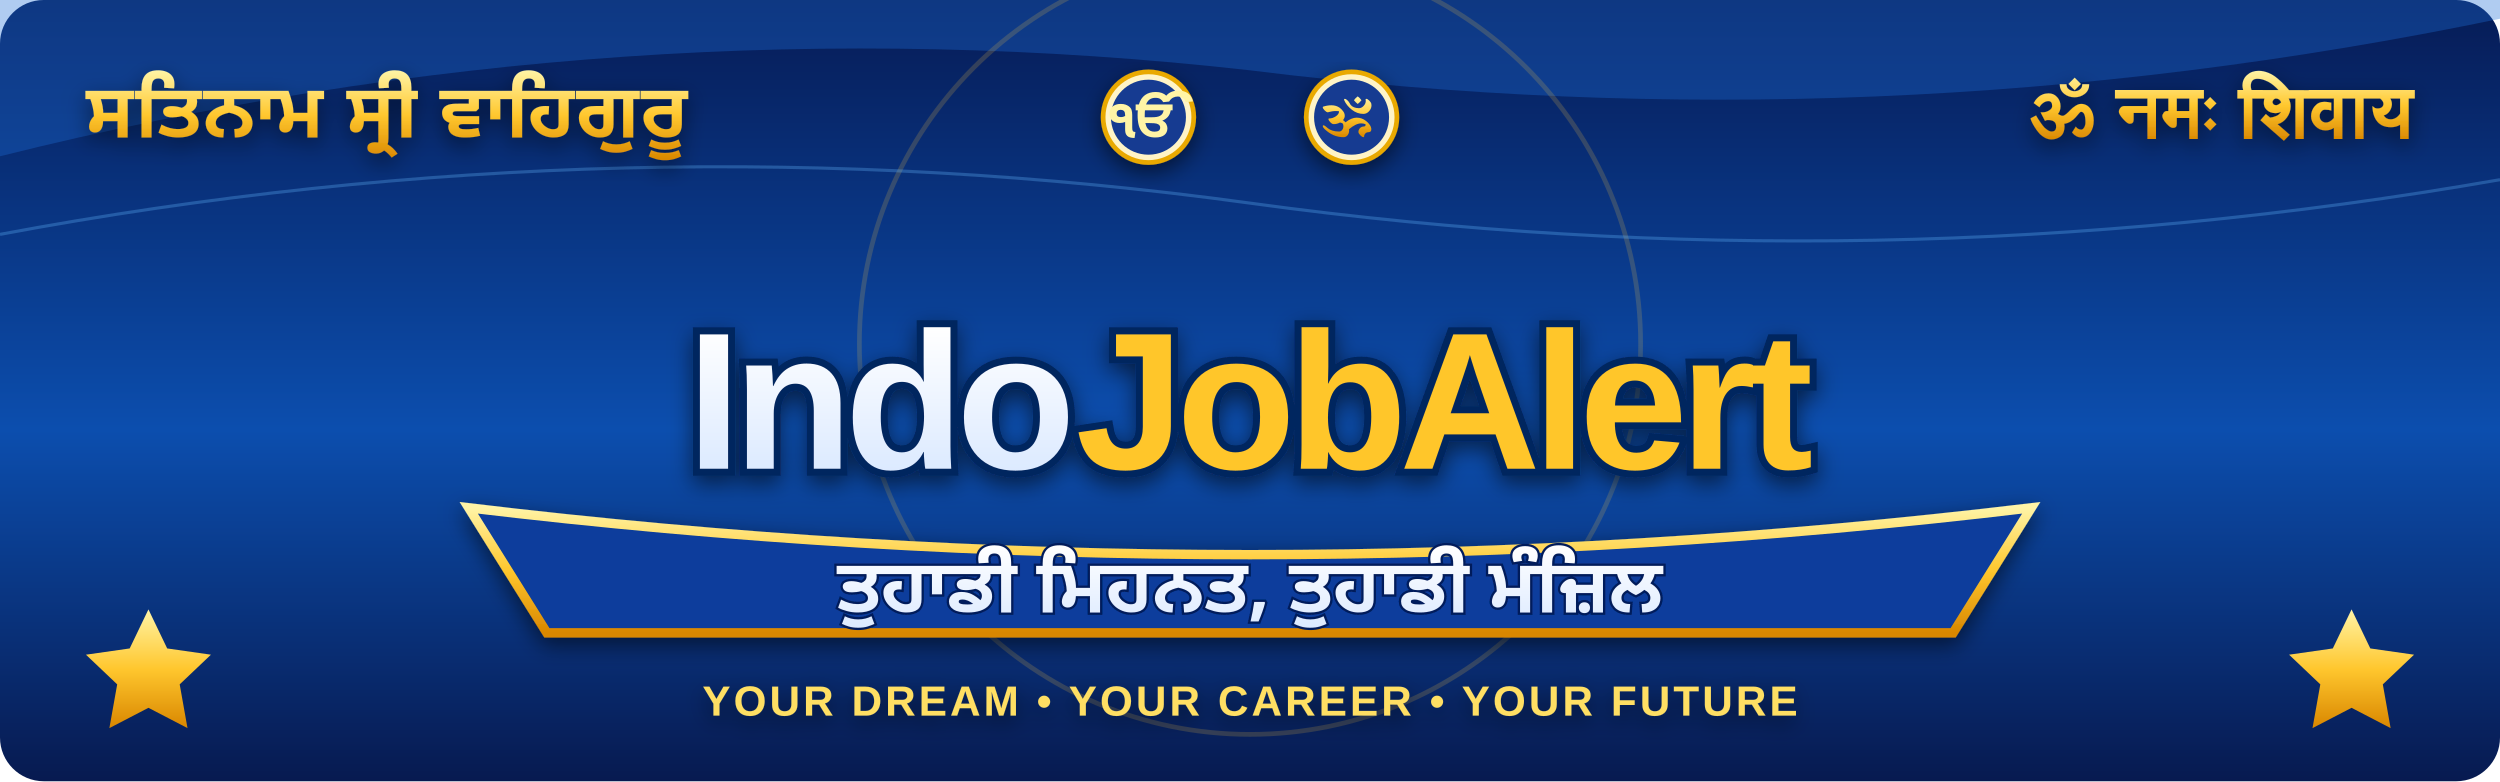
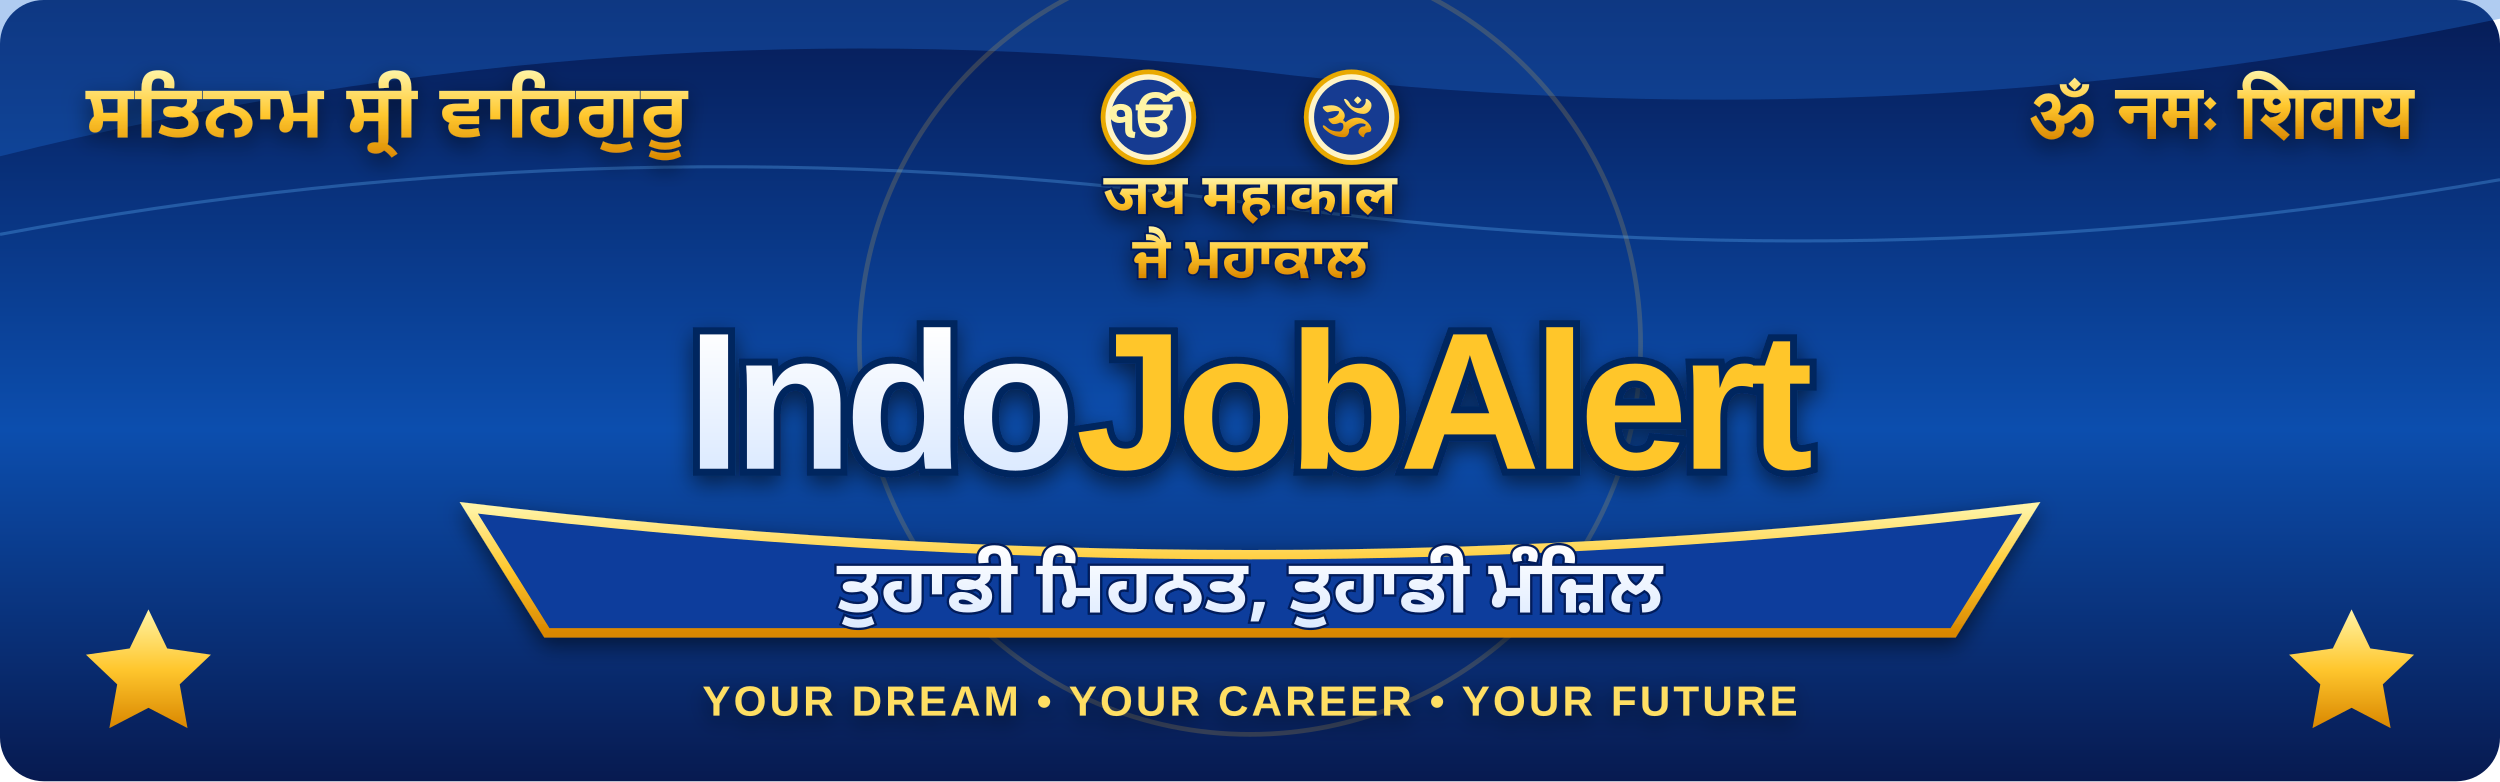
<svg xmlns="http://www.w3.org/2000/svg" viewBox="0 0 1600 500" role="img" aria-labelledby="title desc">
  <defs>
    <linearGradient id="bg" x2="0" y2="1">
      <stop stop-color="#061b55" />
      <stop offset=".55" stop-color="#0c4eae" />
      <stop offset="1" stop-color="#071a50" />
    </linearGradient>
    <linearGradient id="gold" x2="0" y2="1">
      <stop stop-color="#fff4a6" />
      <stop offset=".5" stop-color="#ffc72e" />
      <stop offset="1" stop-color="#d98700" />
    </linearGradient>
    <linearGradient id="white" x2="0" y2="1">
      <stop stop-color="#fff" />
      <stop offset="1" stop-color="#dceaff" />
    </linearGradient>
    <filter id="shadow" x="-20%" y="-20%" width="140%" height="150%">
      <feGaussianBlur in="SourceAlpha" stdDeviation="7" />
      <feOffset dy="5" />
      <feComponentTransfer>
        <feFuncA type="linear" slope=".55" />
      </feComponentTransfer>
      <feMerge>
        <feMergeNode />
        <feMergeNode in="SourceGraphic" />
      </feMerge>
    </filter>
  </defs>
  <rect width="1600" height="500" rx="28" fill="url(#bg)" />
  <path d="M0 0H1600V12Q1200 95 800 45Q400 0 0 100Z" fill="#1c6dd8" opacity=".35" />
  <circle cx="800" cy="220" r="250" fill="none" stroke="#ffc83d" stroke-width="3" opacity=".18" />
  <path d="M0 150Q400 75 800 130T1600 115" fill="none" stroke="#65b8ff" stroke-width="2" opacity=".3" />
  <g font-family="'Noto Sans Gurmukhi',sans-serif" fill="url(#gold)" font-weight="700" filter="url(#shadow)">
    <text x="55" y="88" font-size="48" letter-spacing="1.2">ਸਤਿਨਾਮ  ਸ੍ਰੀ  ਵਾਹਿਗੁਰੂ</text>
    <text x="1545" y="88" font-size="48" text-anchor="end">ॐ नमः शिवाय</text>
  </g>
  <g filter="url(#shadow)">
    <circle cx="735" cy="75" r="29" fill="#fff4c7" stroke="#e9a900" stroke-width="3" />
    <circle cx="735" cy="75" r="24" fill="#143b91" />
    <text x="735" y="88" text-anchor="middle" font-family="Noto Sans Gurmukhi, Raavi, sans-serif" font-size="34" font-weight="700" fill="#fff4a6">ੴ</text>
    <circle cx="865" cy="75" r="29" fill="#fff4c7" stroke="#e9a900" stroke-width="3" />
    <circle cx="865" cy="75" r="24" fill="#143b91" />
    <text x="865" y="86" text-anchor="middle" font-family="serif" font-size="35" font-weight="bold" fill="url(#gold)">ॐ</text>
  </g>
-   <path d="M70 145H1530" stroke="url(#gold)" stroke-width="3" opacity=".85" />
+   <g text-anchor="middle" font-family="Noto Sans Gurmukhi, Noto Sans Devanagari, sans-serif" font-size="37" font-weight="900" fill="url(#gold)" stroke="#061e5b" stroke-width="2.5" paint-order="stroke" filter="url(#shadow)">
+     <text x="800" y="137" lang="hi">जय महाकाल</text>
+     <text x="800" y="178" lang="pa">ਜੈ ਮਹਾਕਾਲ</text>
+   </g>
+   <path d="M70 198H1530" stroke="url(#gold)" stroke-width="3" opacity=".85" />
  <g text-anchor="middle" filter="url(#shadow)">
    <text x="800" y="300" font-family="Arial,sans-serif" font-size="125" font-weight="900" letter-spacing="-5" fill="url(#white)" stroke="#06275f" stroke-width="9" paint-order="stroke">Indo<tspan fill="#ffc629">JobAlert</tspan>
    </text>
    <path d="M300 325Q800 385 1300 325L1250 405H350Z" fill="#073c9c" stroke="url(#gold)" stroke-width="6" />
    <g font-family="Noto Sans Gurmukhi, Noto Sans Devanagari, sans-serif" font-size="48" font-weight="900" fill="url(#white)" stroke="#061e5b" stroke-width="3" paint-order="stroke" text-anchor="middle">
      <text x="800" y="392">ਤੁਹਾਡੀ ਮਿਹਨਤ, ਤੁਹਾਡੀ ਮੰਜ਼ਿਲ<animate attributeName="opacity" values="1;0;0;0;0;0;1" keyTimes="0;.13;.16;.46;.50;.83;1" dur="12s" repeatCount="indefinite" />
      </text>
      <text x="800" y="392" opacity="0">Your hard work, your destination<animate attributeName="opacity" values="0;0;1;1;0;0;0" keyTimes="0;.16;.20;.46;.50;.83;1" dur="12s" repeatCount="indefinite" />
      </text>
      <text x="800" y="392" opacity="0">आपकी मेहनत, आपकी मंज़िल<animate attributeName="opacity" values="0;0;0;0;1;1;0" keyTimes="0;.16;.20;.46;.50;.83;1" dur="12s" repeatCount="indefinite" />
      </text>
    </g>
    <text x="800" y="458" font-family="Arial,sans-serif" font-size="27" font-weight="700" letter-spacing="2" fill="#ffdf64">YOUR DREAM • YOUR CAREER • YOUR FUTURE</text>
  </g>
  <g fill="url(#gold)">
    <path d="M95 390l12 25 28 4-20 19 5 28-25-13-25 13 5-28-20-19 28-4z" />
    <path d="M1505 390l12 25 28 4-20 19 5 28-25-13-25 13 5-28-20-19 28-4z" />
  </g>
</svg>
